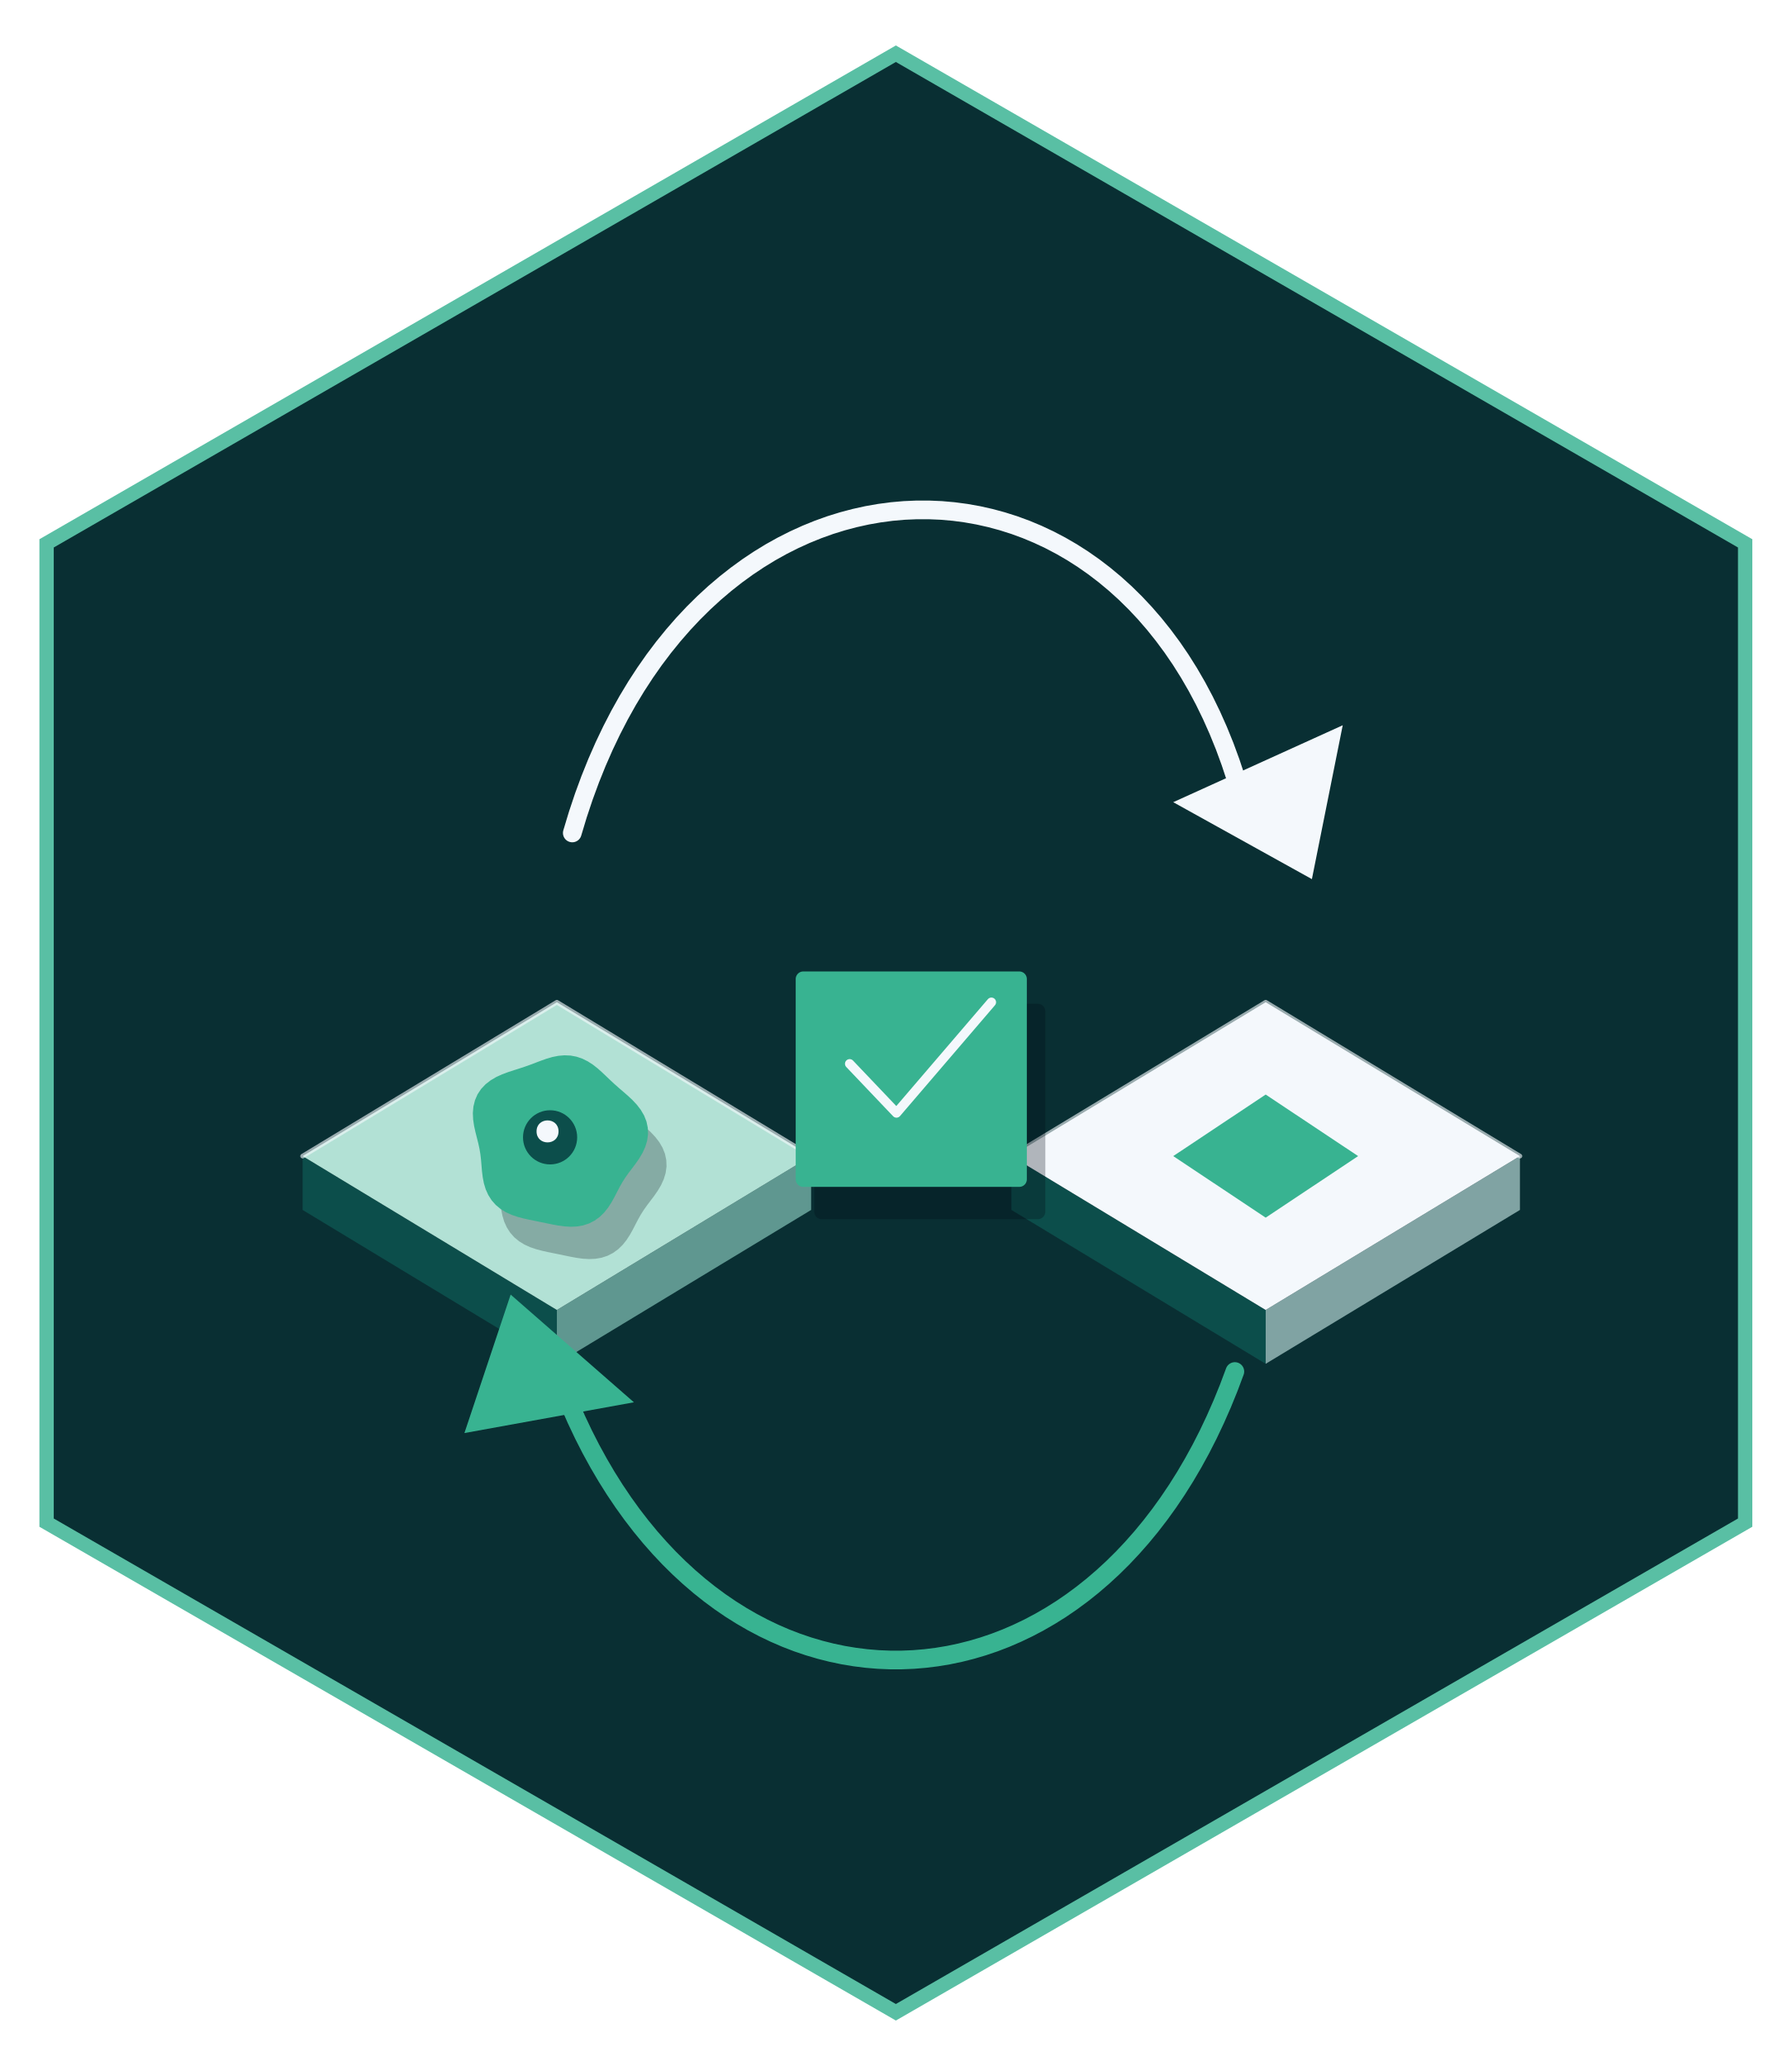
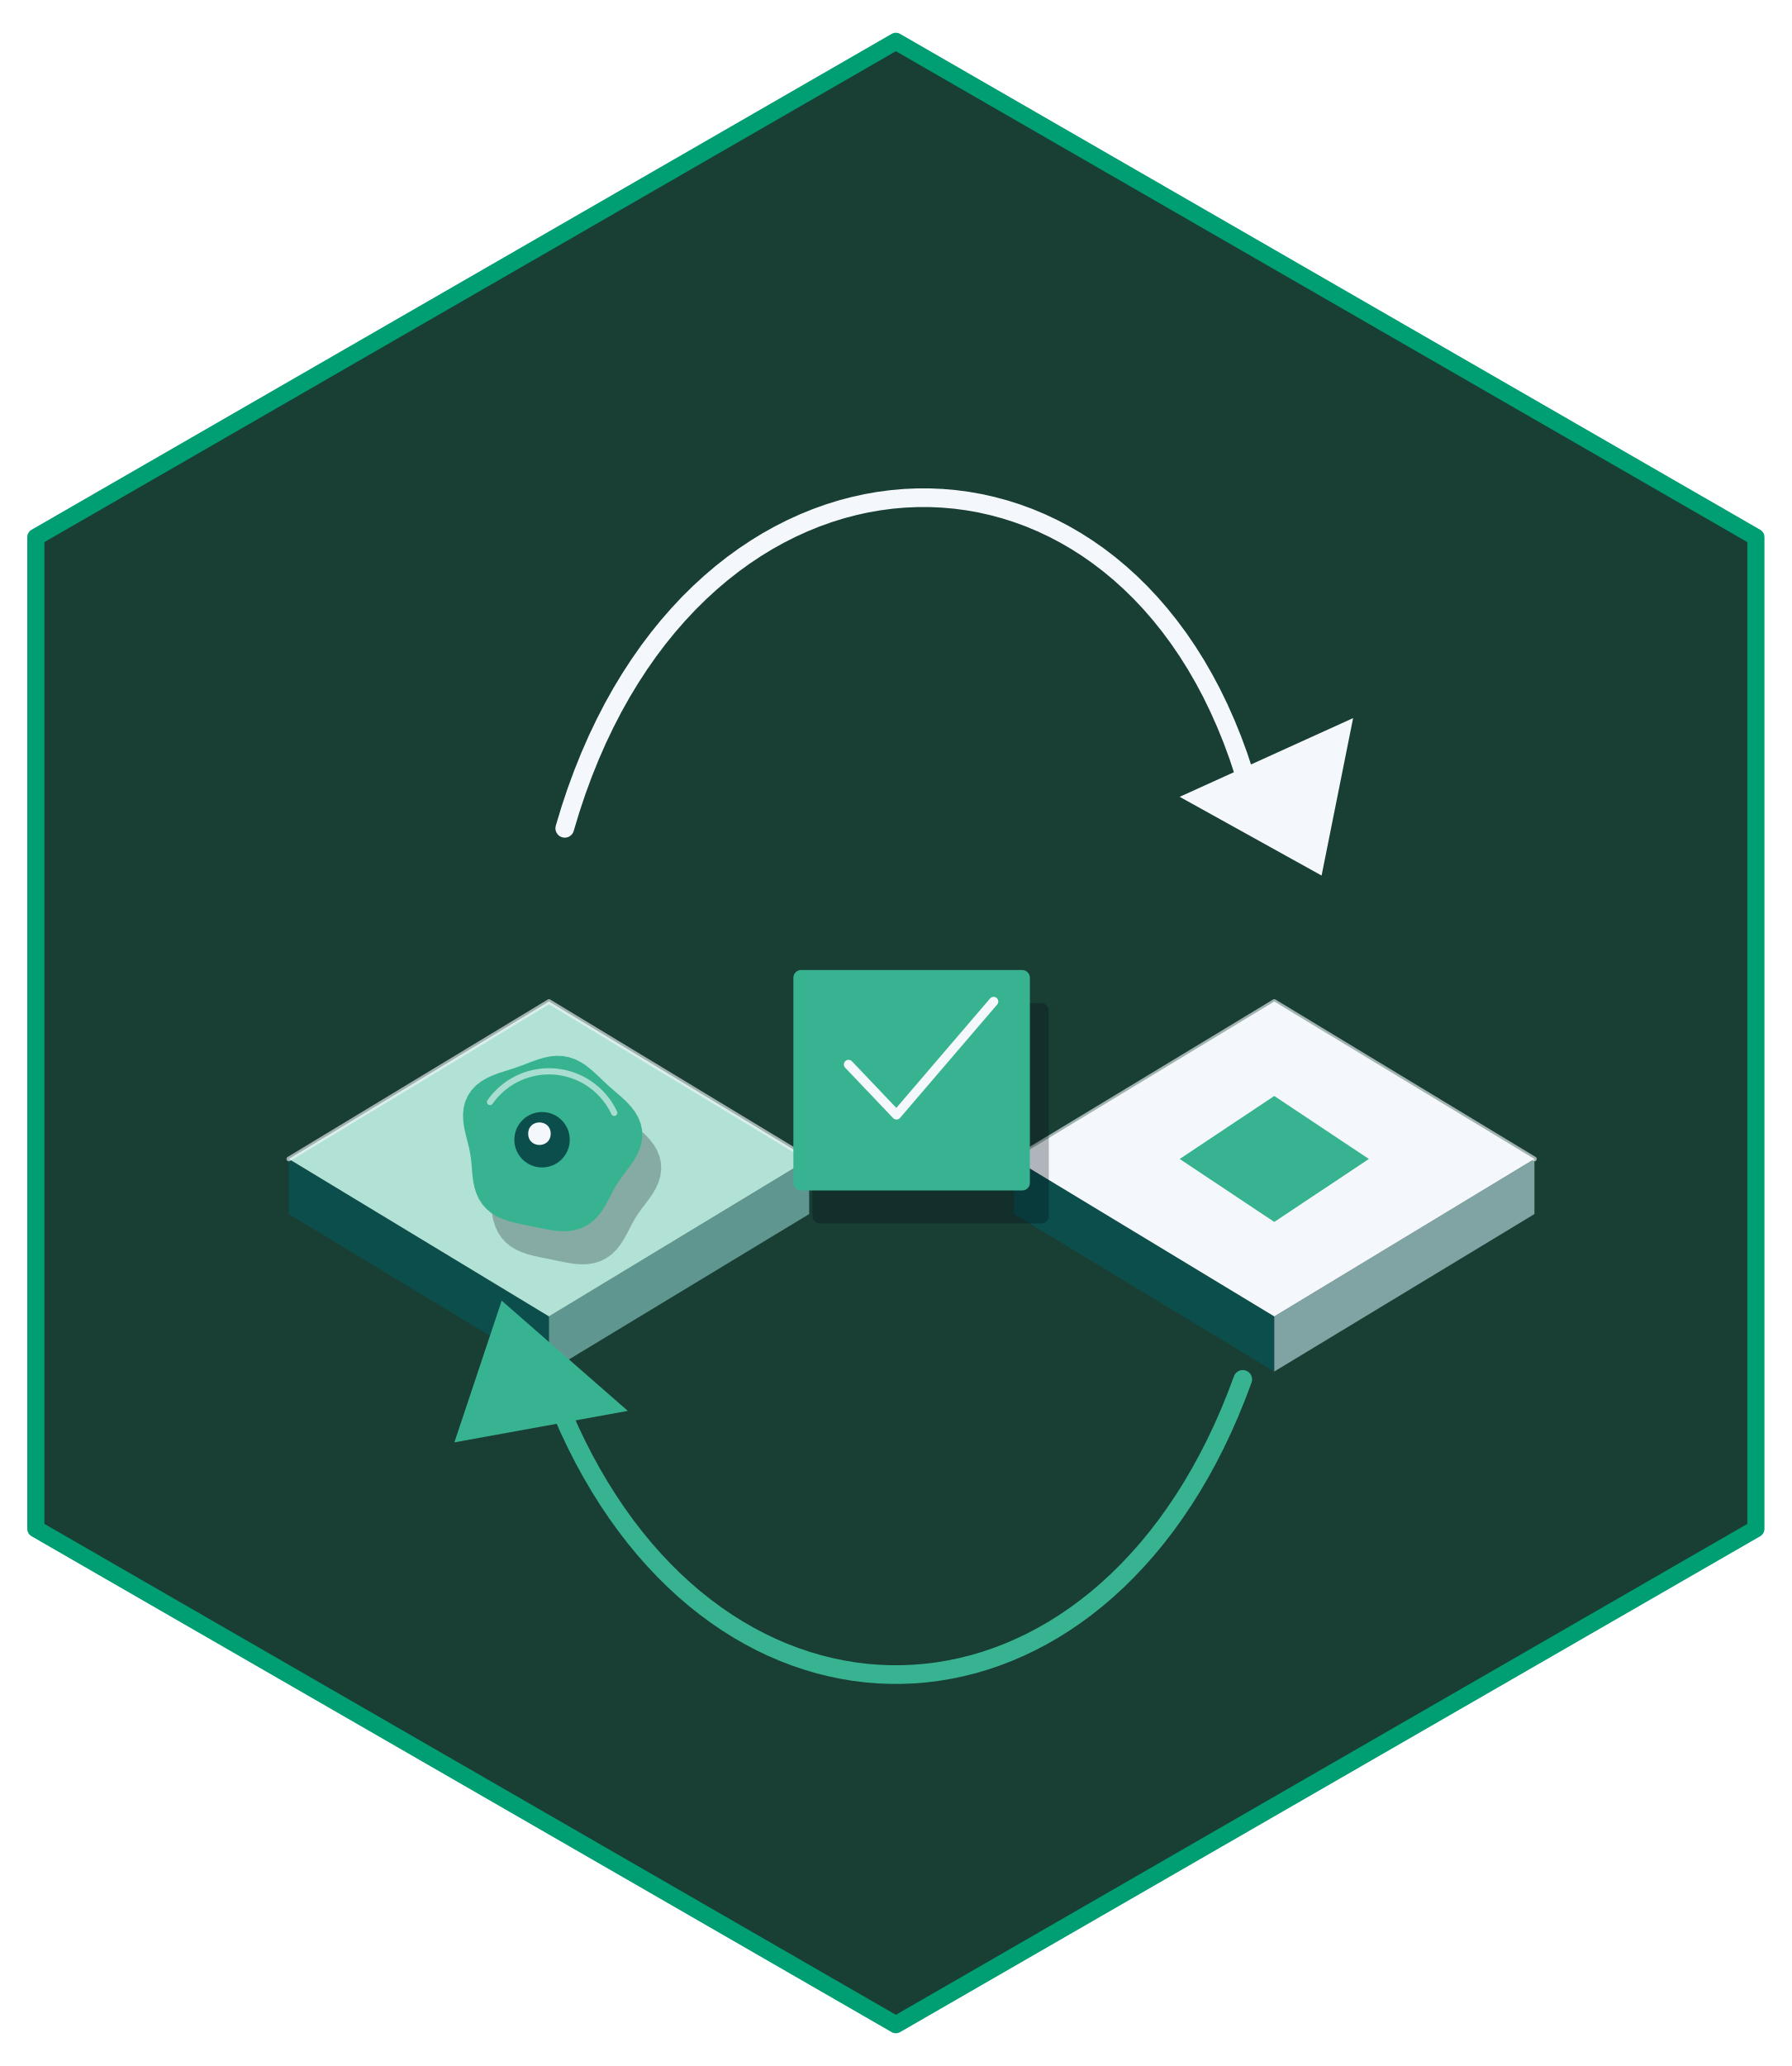
- <svg xmlns="http://www.w3.org/2000/svg" width="432" height="498" viewBox="0 0 432 498">
-   <path fill-rule="nonzero" fill="rgb(100%, 100%, 100%)" fill-opacity="1" d="M 216 4.98 L 427.68 126.988 L 427.68 371.012 L 216 493.02 L 4.32 371.012 L 4.32 126.988 Z M 216 4.98 " />
-   <path fill-rule="nonzero" fill="rgb(34.902%, 74.902%, 64.314%)" fill-opacity="1" d="M 216 10.957 L 422.496 129.977 L 422.496 368.023 L 216 487.043 L 9.504 368.023 L 9.504 129.977 Z M 216 10.957 " />
-   <path fill-rule="nonzero" fill="rgb(3.529%, 18.431%, 20%)" fill-opacity="1" d="M 216 14.941 L 419.039 131.969 L 419.039 366.031 L 216 483.059 L 12.961 366.031 L 12.961 131.969 Z M 216 14.941 " />
-   <path fill-rule="nonzero" fill="rgb(4.706%, 30.588%, 29.412%)" fill-opacity="1" d="M 72.965 278.672 L 134.266 315.762 L 134.266 328.742 L 72.965 291.652 Z M 72.965 278.672 " />
-   <path fill-rule="nonzero" fill="rgb(37.255%, 59.216%, 56.471%)" fill-opacity="1" d="M 134.266 315.762 L 195.566 278.672 L 195.566 291.652 L 134.266 328.742 Z M 134.266 315.762 " />
-   <path fill-rule="nonzero" fill="rgb(69.804%, 88.235%, 83.529%)" fill-opacity="1" d="M 72.965 278.672 L 134.266 241.582 L 195.566 278.672 L 134.266 315.762 Z M 72.965 278.672 " />
-   <path fill="none" stroke-width="1.125" stroke-linecap="round" stroke-linejoin="round" stroke="rgb(95.686%, 97.255%, 98.824%)" stroke-opacity="0.62" stroke-miterlimit="10" d="M 72.965 278.672 L 134.266 241.582 L 195.566 278.672 " />
-   <path fill-rule="nonzero" fill="rgb(1.176%, 3.922%, 7.059%)" fill-opacity="0.251" d="M 160.488 282.754 L 160.703 281.199 L 160.648 279.641 L 160.324 278.117 L 159.746 276.664 L 158.957 275.312 L 158.004 274.074 L 156.949 272.949 L 155.852 271.918 L 154.746 270.957 L 153.672 270.031 L 152.633 269.109 L 151.621 268.176 L 150.625 267.223 L 149.605 266.258 L 148.539 265.309 L 147.398 264.414 L 146.172 263.621 L 144.855 262.969 L 143.461 262.496 L 142.016 262.227 L 140.547 262.164 L 139.086 262.289 L 137.652 262.574 L 136.266 262.977 L 134.922 263.449 L 133.617 263.945 L 132.328 264.434 L 131.035 264.895 L 129.715 265.328 L 128.355 265.758 L 126.957 266.219 L 125.535 266.746 L 124.129 267.387 L 122.777 268.18 L 121.535 269.141 L 120.461 270.277 L 119.598 271.578 L 118.973 273.012 L 118.602 274.535 L 118.465 276.102 L 118.539 277.668 L 118.766 279.199 L 119.09 280.668 L 119.449 282.074 L 119.789 283.418 L 120.074 284.73 L 120.289 286.035 L 120.438 287.355 L 120.551 288.719 L 120.672 290.125 L 120.848 291.57 L 121.133 293.031 L 121.57 294.469 L 122.188 295.848 L 123.004 297.121 L 124 298.25 L 125.164 299.211 L 126.449 300 L 127.82 300.625 L 129.234 301.105 L 130.66 301.484 L 132.074 301.801 L 133.473 302.086 L 134.859 302.367 L 136.246 302.656 L 137.652 302.945 L 139.086 303.207 L 140.555 303.406 L 142.051 303.492 L 143.559 303.426 L 145.051 303.168 L 146.488 302.695 L 147.832 302.004 L 149.055 301.113 L 150.141 300.055 L 151.078 298.875 L 151.887 297.625 L 152.594 296.355 L 153.238 295.105 L 153.867 293.898 L 154.52 292.746 L 155.23 291.629 L 156.012 290.531 L 156.852 289.418 L 157.73 288.258 L 158.59 287.016 L 159.379 285.684 L 160.031 284.258 Z M 160.488 282.754 " />
-   <path fill-rule="nonzero" fill="rgb(21.961%, 70.196%, 56.863%)" fill-opacity="1" d="M 156.031 274.965 L 156.246 273.41 L 156.191 271.852 L 155.867 270.328 L 155.289 268.875 L 154.496 267.523 L 153.547 266.285 L 152.492 265.16 L 151.391 264.129 L 150.289 263.168 L 149.211 262.242 L 148.172 261.32 L 147.164 260.387 L 146.164 259.434 L 145.148 258.469 L 144.082 257.52 L 142.941 256.625 L 141.711 255.832 L 140.395 255.18 L 139.004 254.707 L 137.559 254.438 L 136.09 254.375 L 134.629 254.5 L 133.195 254.785 L 131.805 255.188 L 130.465 255.66 L 129.16 256.156 L 127.871 256.645 L 126.578 257.105 L 125.258 257.539 L 123.898 257.969 L 122.5 258.43 L 121.078 258.957 L 119.668 259.598 L 118.32 260.391 L 117.078 261.352 L 116.004 262.488 L 115.137 263.789 L 114.516 265.223 L 114.141 266.746 L 114.008 268.312 L 114.082 269.879 L 114.309 271.41 L 114.633 272.879 L 114.988 274.285 L 115.328 275.629 L 115.613 276.941 L 115.828 278.246 L 115.98 279.566 L 116.094 280.93 L 116.211 282.336 L 116.391 283.781 L 116.672 285.242 L 117.109 286.684 L 117.73 288.059 L 118.543 289.332 L 119.543 290.461 L 120.703 291.422 L 121.992 292.211 L 123.359 292.836 L 124.773 293.316 L 126.199 293.699 L 127.617 294.012 L 129.016 294.297 L 130.402 294.578 L 131.789 294.867 L 133.195 295.156 L 134.629 295.418 L 136.098 295.617 L 137.594 295.703 L 139.102 295.637 L 140.594 295.379 L 142.027 294.906 L 143.375 294.215 L 144.598 293.324 L 145.68 292.266 L 146.621 291.086 L 147.43 289.836 L 148.137 288.566 L 148.781 287.316 L 149.41 286.109 L 150.062 284.957 L 150.773 283.84 L 151.551 282.746 L 152.395 281.633 L 153.27 280.469 L 154.133 279.227 L 154.922 277.895 L 155.574 276.469 Z M 156.031 274.965 " />
-   <path fill-rule="nonzero" fill="rgb(4.706%, 30.588%, 29.412%)" fill-opacity="1" d="M 139.16 274.148 C 139.16 277.754 136.234 280.676 132.633 280.676 C 129.027 280.676 126.102 277.754 126.102 274.148 C 126.102 270.543 129.027 267.621 132.633 267.621 C 136.234 267.621 139.16 270.543 139.16 274.148 " />
-   <path fill-rule="nonzero" fill="rgb(95.686%, 97.255%, 98.824%)" fill-opacity="1" d="M 134.668 272.719 C 134.668 276.254 129.367 276.254 129.367 272.719 C 129.367 269.184 134.668 269.184 134.668 272.719 " />
-   <path fill-rule="nonzero" fill="rgb(4.706%, 30.588%, 29.412%)" fill-opacity="1" d="M 243.863 278.672 L 305.164 315.762 L 305.164 328.742 L 243.863 291.652 Z M 243.863 278.672 " />
-   <path fill-rule="nonzero" fill="rgb(50.196%, 63.922%, 63.922%)" fill-opacity="1" d="M 305.164 315.762 L 366.465 278.672 L 366.465 291.652 L 305.164 328.742 Z M 305.164 315.762 " />
-   <path fill-rule="nonzero" fill="rgb(95.686%, 97.255%, 98.824%)" fill-opacity="1" d="M 243.863 278.672 L 305.164 241.582 L 366.465 278.672 L 305.164 315.762 Z M 243.863 278.672 " />
-   <path fill="none" stroke-width="1.125" stroke-linecap="round" stroke-linejoin="round" stroke="rgb(95.686%, 97.255%, 98.824%)" stroke-opacity="0.62" stroke-miterlimit="10" d="M 243.863 278.672 L 305.164 241.582 L 366.465 278.672 " />
-   <path fill-rule="nonzero" fill="rgb(21.961%, 70.196%, 56.863%)" fill-opacity="1" d="M 282.875 278.672 L 305.164 263.836 L 327.457 278.672 L 305.164 293.508 Z M 282.875 278.672 " />
-   <path fill="none" stroke-width="4.5" stroke-linecap="round" stroke-linejoin="round" stroke="rgb(95.686%, 97.255%, 98.824%)" stroke-opacity="1" stroke-miterlimit="10" d="M 137.98 200.781 L 139.324 196.332 L 140.766 192.016 L 142.309 187.824 L 143.941 183.77 L 145.664 179.844 L 147.477 176.047 L 149.371 172.383 L 151.348 168.848 L 153.402 165.445 L 155.535 162.172 L 157.734 159.031 L 160.004 156.023 L 162.34 153.145 L 164.738 150.395 L 167.195 147.777 L 169.711 145.289 L 172.277 142.934 L 174.895 140.711 L 177.559 138.617 L 180.266 136.652 L 183.012 134.82 L 185.797 133.117 L 188.617 131.547 L 191.469 130.109 L 194.348 128.801 L 197.25 127.621 L 200.176 126.574 L 203.121 125.66 L 206.082 124.875 L 209.055 124.219 L 212.035 123.695 L 215.023 123.301 L 218.016 123.039 L 221.008 122.91 L 223.996 122.91 L 226.977 123.039 L 229.949 123.301 L 232.91 123.695 L 235.855 124.219 L 238.781 124.875 L 241.684 125.66 L 244.562 126.574 L 247.414 127.621 L 250.234 128.801 L 253.02 130.109 L 255.766 131.547 L 258.473 133.117 L 261.137 134.82 L 263.754 136.652 L 266.32 138.617 L 268.836 140.711 L 271.293 142.934 L 273.691 145.289 L 276.027 147.777 L 278.297 150.395 L 280.496 153.145 L 282.629 156.023 L 284.684 159.031 L 286.66 162.172 L 288.555 165.445 L 290.367 168.848 L 292.09 172.383 L 293.723 176.047 L 295.266 179.844 L 296.707 183.77 L 298.051 187.824 L 299.289 192.016 L 300.426 196.332 L 301.449 200.781 " />
-   <path fill-rule="nonzero" fill="rgb(95.686%, 97.255%, 98.824%)" fill-opacity="1" d="M 282.875 193.363 L 316.309 211.91 L 323.742 174.82 Z M 282.875 193.363 " />
-   <path fill="none" stroke-width="4.5" stroke-linecap="round" stroke-linejoin="round" stroke="rgb(21.961%, 70.196%, 56.863%)" stroke-opacity="1" stroke-miterlimit="10" d="M 297.734 330.598 L 296.242 334.57 L 294.672 338.426 L 293.023 342.168 L 291.309 345.789 L 289.52 349.297 L 287.66 352.684 L 285.738 355.957 L 283.754 359.109 L 281.707 362.148 L 279.602 365.07 L 277.438 367.875 L 275.223 370.562 L 272.953 373.133 L 270.637 375.59 L 268.27 377.926 L 265.859 380.145 L 263.406 382.25 L 260.914 384.234 L 258.383 386.105 L 255.816 387.859 L 253.215 389.492 L 250.582 391.012 L 247.922 392.414 L 245.234 393.699 L 242.523 394.871 L 239.793 395.922 L 237.039 396.855 L 234.27 397.672 L 231.484 398.375 L 228.684 398.961 L 225.879 399.426 L 223.062 399.777 L 220.238 400.012 L 217.414 400.129 L 214.586 400.129 L 211.762 400.012 L 208.938 399.777 L 206.121 399.426 L 203.316 398.961 L 200.516 398.375 L 197.73 397.672 L 194.961 396.855 L 192.207 395.922 L 189.477 394.871 L 186.766 393.699 L 184.078 392.414 L 181.418 391.012 L 178.785 389.492 L 176.184 387.859 L 173.617 386.105 L 171.086 384.234 L 168.594 382.25 L 166.141 380.145 L 163.73 377.926 L 161.363 375.59 L 159.047 373.133 L 156.777 370.562 L 154.562 367.875 L 152.398 365.07 L 150.293 362.148 L 148.246 359.109 L 146.262 355.957 L 144.34 352.684 L 142.48 349.297 L 140.691 345.789 L 138.977 342.168 L 137.328 338.426 L 135.758 334.57 L 134.266 330.598 " />
-   <path fill-rule="nonzero" fill="rgb(21.961%, 70.196%, 56.863%)" fill-opacity="1" d="M 111.973 345.434 L 123.121 312.055 L 152.84 338.016 Z M 111.973 345.434 " />
-   <path fill-rule="nonzero" fill="rgb(1.176%, 3.922%, 7.059%)" fill-opacity="0.278" d="M 198.125 293.879 L 250.219 293.879 L 250.148 293.879 L 250.438 293.867 L 250.727 293.809 L 251 293.703 L 251.254 293.559 L 251.48 293.371 L 251.672 293.152 L 251.828 292.906 L 251.945 292.637 L 252.016 292.352 L 252.039 292.062 L 252.039 243.77 L 252.016 243.48 L 251.945 243.195 L 251.828 242.926 L 251.672 242.68 L 251.48 242.461 L 251.254 242.273 L 251 242.129 L 250.727 242.023 L 250.438 241.965 L 250.219 241.953 L 198.125 241.953 L 198.348 241.965 L 198.055 241.953 L 197.762 241.988 L 197.48 242.07 L 197.219 242.195 L 196.977 242.363 L 196.766 242.566 L 196.59 242.801 L 196.453 243.059 L 196.363 243.336 L 196.316 243.625 L 196.309 243.77 L 196.309 292.062 L 196.316 291.914 L 196.316 292.207 L 196.363 292.496 L 196.453 292.773 L 196.59 293.031 L 196.766 293.266 L 196.977 293.469 L 197.219 293.637 L 197.48 293.762 L 197.762 293.844 L 198.055 293.879 Z M 198.125 293.879 " />
-   <path fill-rule="nonzero" fill="rgb(21.961%, 70.196%, 56.863%)" fill-opacity="1" d="M 193.668 286.09 L 245.762 286.09 L 245.688 286.09 L 245.98 286.078 L 246.266 286.02 L 246.539 285.914 L 246.793 285.77 L 247.02 285.582 L 247.215 285.363 L 247.371 285.117 L 247.484 284.848 L 247.555 284.562 L 247.578 284.273 L 247.578 235.98 L 247.555 235.691 L 247.484 235.406 L 247.371 235.137 L 247.215 234.891 L 247.02 234.672 L 246.793 234.484 L 246.539 234.34 L 246.266 234.234 L 245.98 234.176 L 245.762 234.164 L 193.668 234.164 L 193.887 234.176 L 193.594 234.164 L 193.305 234.199 L 193.023 234.281 L 192.762 234.406 L 192.52 234.574 L 192.309 234.777 L 192.133 235.012 L 191.996 235.27 L 191.902 235.547 L 191.855 235.836 L 191.852 235.98 L 191.852 284.273 L 191.855 284.125 L 191.855 284.418 L 191.902 284.707 L 191.996 284.984 L 192.133 285.242 L 192.309 285.477 L 192.52 285.68 L 192.762 285.848 L 193.023 285.973 L 193.305 286.055 L 193.594 286.09 Z M 193.668 286.09 " />
-   <path fill="none" stroke-width="2.25" stroke-linecap="round" stroke-linejoin="round" stroke="rgb(95.686%, 97.255%, 98.824%)" stroke-opacity="1" stroke-miterlimit="10" d="M 204.855 256.418 L 216.148 268.285 L 239.035 241.582 " />
+ <svg xmlns="http://www.w3.org/2000/svg" width="432pt" height="498pt" viewBox="0 0 432 498">
+   <path fill-rule="nonzero" fill="rgb(9.804%, 24.706%, 20.392%)" fill-opacity="1" stroke-width="4.125" stroke-linecap="round" stroke-linejoin="round" stroke="rgb(0%, 61.961%, 45.098%)" stroke-opacity="1" stroke-miterlimit="10" d="M 216 9.961 L 423.359 129.48 L 423.359 368.52 L 216 488.039 L 8.641 368.52 L 8.641 129.48 Z M 216 9.961 " />
+   <path fill-rule="nonzero" fill="rgb(4.706%, 30.588%, 29.412%)" fill-opacity="1" d="M 69.637 279.363 L 132.363 317.316 L 132.363 330.598 L 69.637 292.645 Z M 69.637 279.363 " />
+   <path fill-rule="nonzero" fill="rgb(37.255%, 59.216%, 56.471%)" fill-opacity="1" d="M 132.363 317.316 L 195.09 279.363 L 195.09 292.645 L 132.363 330.598 Z M 132.363 317.316 " />
+   <path fill-rule="nonzero" fill="rgb(69.804%, 88.235%, 83.529%)" fill-opacity="1" d="M 69.637 279.363 L 132.363 241.41 L 195.09 279.363 L 132.363 317.316 Z M 69.637 279.363 " />
+   <path fill="none" stroke-width="1.125" stroke-linecap="round" stroke-linejoin="round" stroke="rgb(95.686%, 97.255%, 98.824%)" stroke-opacity="0.62" stroke-miterlimit="10" d="M 69.637 279.363 L 132.363 241.41 L 195.09 279.363 " />
+   <path fill-rule="nonzero" fill="rgb(1.176%, 3.922%, 7.059%)" fill-opacity="0.251" d="M 159.199 283.535 L 159.418 281.949 L 159.363 280.352 L 159.031 278.793 L 158.438 277.305 L 157.629 275.922 L 156.656 274.656 L 155.578 273.504 L 154.449 272.453 L 153.324 271.469 L 152.223 270.52 L 151.156 269.578 L 150.125 268.621 L 149.102 267.648 L 148.062 266.66 L 146.969 265.688 L 145.805 264.773 L 144.547 263.961 L 143.199 263.293 L 141.777 262.812 L 140.297 262.535 L 138.793 262.469 L 137.297 262.598 L 135.832 262.891 L 134.41 263.301 L 133.035 263.785 L 131.699 264.293 L 130.383 264.789 L 129.059 265.262 L 127.707 265.707 L 126.316 266.148 L 124.887 266.617 L 123.434 267.16 L 121.992 267.816 L 120.609 268.625 L 119.34 269.605 L 118.238 270.77 L 117.355 272.102 L 116.715 273.566 L 116.336 275.129 L 116.199 276.73 L 116.273 278.336 L 116.504 279.902 L 116.836 281.406 L 117.203 282.84 L 117.551 284.219 L 117.844 285.562 L 118.062 286.895 L 118.215 288.25 L 118.332 289.641 L 118.453 291.082 L 118.633 292.559 L 118.926 294.055 L 119.375 295.527 L 120.008 296.938 L 120.84 298.238 L 121.863 299.395 L 123.051 300.379 L 124.367 301.188 L 125.77 301.824 L 127.215 302.32 L 128.672 302.707 L 130.121 303.027 L 131.555 303.32 L 132.973 303.609 L 134.395 303.906 L 135.828 304.199 L 137.297 304.469 L 138.801 304.672 L 140.332 304.762 L 141.875 304.691 L 143.402 304.426 L 144.871 303.945 L 146.246 303.238 L 147.5 302.324 L 148.609 301.242 L 149.57 300.035 L 150.395 298.758 L 151.117 297.457 L 151.777 296.18 L 152.422 294.945 L 153.09 293.762 L 153.816 292.621 L 154.613 291.5 L 155.477 290.359 L 156.375 289.168 L 157.258 287.902 L 158.062 286.535 L 158.73 285.078 Z M 159.199 283.535 " />
+   <path fill-rule="nonzero" fill="rgb(21.961%, 70.196%, 56.863%)" fill-opacity="1" d="M 154.637 275.566 L 154.855 273.98 L 154.801 272.383 L 154.469 270.824 L 153.875 269.336 L 153.066 267.953 L 152.094 266.688 L 151.016 265.535 L 149.891 264.48 L 148.762 263.496 L 147.66 262.551 L 146.594 261.609 L 145.562 260.652 L 144.543 259.676 L 143.5 258.691 L 142.406 257.719 L 141.242 256.805 L 139.984 255.992 L 138.637 255.324 L 137.215 254.84 L 135.734 254.562 L 134.23 254.5 L 132.734 254.629 L 131.27 254.922 L 129.848 255.332 L 128.473 255.812 L 127.141 256.32 L 125.82 256.82 L 124.496 257.293 L 123.145 257.738 L 121.754 258.18 L 120.324 258.648 L 118.871 259.188 L 117.43 259.844 L 116.047 260.652 L 114.777 261.637 L 113.676 262.801 L 112.793 264.133 L 112.152 265.598 L 111.773 267.156 L 111.637 268.762 L 111.711 270.367 L 111.941 271.93 L 112.273 273.434 L 112.641 274.871 L 112.988 276.25 L 113.281 277.594 L 113.5 278.926 L 113.656 280.277 L 113.77 281.672 L 113.891 283.109 L 114.07 284.59 L 114.363 286.086 L 114.812 287.559 L 115.445 288.969 L 116.277 290.27 L 117.301 291.426 L 118.488 292.41 L 119.805 293.215 L 121.207 293.855 L 122.652 294.348 L 124.113 294.738 L 125.562 295.059 L 126.992 295.352 L 128.41 295.641 L 129.832 295.934 L 131.27 296.23 L 132.734 296.496 L 134.238 296.699 L 135.77 296.789 L 137.312 296.723 L 138.84 296.457 L 140.309 295.973 L 141.684 295.266 L 142.938 294.355 L 144.047 293.273 L 145.008 292.066 L 145.836 290.785 L 146.559 289.488 L 147.215 288.207 L 147.859 286.973 L 148.527 285.793 L 149.254 284.652 L 150.055 283.527 L 150.914 282.391 L 151.812 281.199 L 152.695 279.93 L 153.5 278.566 L 154.168 277.105 Z M 154.637 275.566 " />
+   <path fill="none" stroke-width="1.5" stroke-linecap="round" stroke-linejoin="round" stroke="rgb(95.686%, 97.255%, 98.824%)" stroke-opacity="0.6" stroke-miterlimit="10" d="M 148.094 268.246 L 147.895 267.832 L 147.684 267.422 L 147.461 267.02 L 147.227 266.625 L 146.984 266.234 L 146.734 265.852 L 146.469 265.473 L 146.195 265.105 L 145.914 264.742 L 145.621 264.387 L 145.32 264.039 L 145.012 263.699 L 144.691 263.371 L 144.363 263.047 L 144.027 262.734 L 143.68 262.43 L 143.328 262.137 L 142.969 261.852 L 142.598 261.574 L 142.223 261.309 L 141.844 261.055 L 141.453 260.809 L 141.059 260.57 L 140.656 260.348 L 140.25 260.133 L 139.836 259.93 L 139.422 259.738 L 138.996 259.555 L 138.57 259.387 L 138.137 259.227 L 137.703 259.082 L 137.262 258.945 L 136.82 258.82 L 136.375 258.711 L 135.926 258.609 L 135.473 258.523 L 135.02 258.445 L 134.562 258.383 L 134.105 258.328 L 133.648 258.289 L 133.188 258.262 L 132.73 258.246 L 132.27 258.242 L 131.809 258.25 L 131.348 258.27 L 130.891 258.305 L 130.434 258.348 L 129.977 258.406 L 129.52 258.477 L 129.07 258.559 L 128.617 258.648 L 128.172 258.754 L 127.727 258.871 L 127.285 259 L 126.844 259.141 L 126.41 259.293 L 125.98 259.457 L 125.555 259.629 L 125.137 259.816 L 124.719 260.012 L 124.309 260.223 L 123.906 260.441 L 123.504 260.668 L 123.113 260.91 L 122.727 261.16 L 122.348 261.418 L 121.977 261.688 L 121.609 261.969 L 121.254 262.258 L 120.906 262.559 L 120.562 262.863 L 120.23 263.18 L 119.906 263.508 L 119.59 263.84 L 119.281 264.184 L 118.984 264.535 L 118.695 264.891 L 118.418 265.258 L 118.148 265.629 " />
+   <path fill-rule="nonzero" fill="rgb(4.706%, 30.588%, 29.412%)" fill-opacity="1" d="M 137.371 274.73 C 137.371 278.422 134.383 281.41 130.691 281.41 C 127.004 281.41 124.012 278.422 124.012 274.73 C 124.012 271.043 127.004 268.051 130.691 268.051 C 134.383 268.051 137.371 271.043 137.371 274.73 " />
+   <path fill-rule="nonzero" fill="rgb(95.686%, 97.255%, 98.824%)" fill-opacity="1" d="M 132.777 273.27 C 132.777 276.891 127.352 276.891 127.352 273.27 C 127.352 269.652 132.777 269.652 132.777 273.27 " />
+   <path fill-rule="nonzero" fill="rgb(4.706%, 30.588%, 29.412%)" fill-opacity="1" d="M 244.512 279.363 L 307.238 317.316 L 307.238 330.598 L 244.512 292.645 Z M 244.512 279.363 " />
+   <path fill-rule="nonzero" fill="rgb(50.196%, 63.922%, 63.922%)" fill-opacity="1" d="M 307.238 317.316 L 369.965 279.363 L 369.965 292.645 L 307.238 330.598 Z M 307.238 317.316 " />
+   <path fill-rule="nonzero" fill="rgb(95.686%, 97.255%, 98.824%)" fill-opacity="1" d="M 244.512 279.363 L 307.238 241.41 L 369.965 279.363 L 307.238 317.316 Z M 244.512 279.363 " />
+   <path fill="none" stroke-width="1.125" stroke-linecap="round" stroke-linejoin="round" stroke="rgb(95.686%, 97.255%, 98.824%)" stroke-opacity="0.62" stroke-miterlimit="10" d="M 244.512 279.363 L 307.238 241.41 L 369.965 279.363 " />
+   <path fill-rule="nonzero" fill="rgb(21.961%, 70.196%, 56.863%)" fill-opacity="1" d="M 284.43 279.363 L 307.238 264.18 L 330.047 279.363 L 307.238 294.543 Z M 284.43 279.363 " />
+   <path fill="none" stroke-width="4.5" stroke-linecap="round" stroke-linejoin="round" stroke="rgb(95.686%, 97.255%, 98.824%)" stroke-opacity="1" stroke-miterlimit="10" d="M 136.168 199.66 L 137.539 195.109 L 139.016 190.688 L 140.594 186.402 L 142.266 182.25 L 144.027 178.234 L 145.883 174.352 L 147.82 170.602 L 149.844 166.984 L 151.949 163.504 L 154.129 160.156 L 156.379 156.941 L 158.703 153.859 L 161.094 150.914 L 163.547 148.102 L 166.062 145.422 L 168.633 142.879 L 171.262 140.469 L 173.938 138.191 L 176.664 136.047 L 179.434 134.039 L 182.246 132.164 L 185.094 130.422 L 187.98 128.816 L 190.898 127.344 L 193.844 126.004 L 196.816 124.797 L 199.809 123.727 L 202.82 122.789 L 205.852 121.988 L 208.895 121.316 L 211.945 120.781 L 215 120.379 L 218.062 120.113 L 221.125 119.977 L 224.18 119.977 L 227.23 120.113 L 230.273 120.379 L 233.305 120.781 L 236.316 121.316 L 239.309 121.988 L 242.281 122.789 L 245.227 123.727 L 248.145 124.797 L 251.031 126.004 L 253.879 127.344 L 256.691 128.816 L 259.461 130.422 L 262.188 132.164 L 264.863 134.039 L 267.492 136.047 L 270.062 138.191 L 272.578 140.469 L 275.031 142.879 L 277.422 145.422 L 279.746 148.102 L 281.996 150.914 L 284.176 153.859 L 286.281 156.941 L 288.305 160.156 L 290.242 163.504 L 292.098 166.984 L 293.859 170.602 L 295.531 174.352 L 297.109 178.234 L 298.586 182.25 L 299.957 186.402 L 301.227 190.688 L 302.387 195.109 L 303.438 199.66 " />
+   <path fill-rule="nonzero" fill="rgb(95.686%, 97.255%, 98.824%)" fill-opacity="1" d="M 284.43 192.07 L 318.645 211.047 L 326.246 173.094 Z M 284.43 192.07 " />
+   <path fill="none" stroke-width="4.5" stroke-linecap="round" stroke-linejoin="round" stroke="rgb(21.961%, 70.196%, 56.863%)" stroke-opacity="1" stroke-miterlimit="10" d="M 299.637 332.496 L 298.105 336.562 L 296.5 340.508 L 294.816 344.332 L 293.059 348.039 L 291.227 351.629 L 289.328 355.094 L 287.363 358.445 L 285.328 361.672 L 283.234 364.781 L 281.082 367.77 L 278.867 370.641 L 276.602 373.391 L 274.277 376.02 L 271.906 378.531 L 269.488 380.922 L 267.02 383.195 L 264.512 385.348 L 261.961 387.379 L 259.367 389.293 L 256.742 391.086 L 254.082 392.762 L 251.387 394.316 L 248.664 395.75 L 245.914 397.066 L 243.141 398.262 L 240.344 399.336 L 237.527 400.293 L 234.691 401.133 L 231.844 401.848 L 228.98 402.445 L 226.105 402.926 L 223.227 403.285 L 220.336 403.523 L 217.445 403.641 L 214.555 403.641 L 211.664 403.523 L 208.773 403.285 L 205.895 402.926 L 203.02 402.445 L 200.156 401.848 L 197.309 401.133 L 194.473 400.293 L 191.656 399.336 L 188.859 398.262 L 186.086 397.066 L 183.336 395.75 L 180.613 394.316 L 177.918 392.762 L 175.258 391.086 L 172.633 389.293 L 170.039 387.379 L 167.488 385.348 L 164.98 383.195 L 162.512 380.922 L 160.094 378.531 L 157.723 376.02 L 155.398 373.391 L 153.133 370.641 L 150.918 367.77 L 148.766 364.781 L 146.672 361.672 L 144.637 358.445 L 142.672 355.094 L 140.773 351.629 L 138.941 348.039 L 137.184 344.332 L 135.5 340.508 L 133.895 336.562 L 132.363 332.496 " />
+   <path fill-rule="nonzero" fill="rgb(21.961%, 70.196%, 56.863%)" fill-opacity="1" d="M 109.555 347.676 L 120.961 313.52 L 151.371 340.086 Z M 109.555 347.676 " />
+   <path fill-rule="nonzero" fill="rgb(1.176%, 3.922%, 7.059%)" fill-opacity="0.278" d="M 197.711 294.922 L 251.016 294.922 L 250.941 294.922 L 251.238 294.91 L 251.535 294.848 L 251.812 294.742 L 252.07 294.594 L 252.305 294.402 L 252.504 294.18 L 252.664 293.926 L 252.781 293.652 L 252.852 293.363 L 252.875 293.062 L 252.875 243.648 L 252.852 243.352 L 252.781 243.059 L 252.664 242.785 L 252.504 242.531 L 252.305 242.309 L 252.07 242.117 L 251.812 241.969 L 251.535 241.863 L 251.238 241.801 L 251.016 241.789 L 197.711 241.789 L 197.934 241.801 L 197.637 241.789 L 197.34 241.828 L 197.051 241.91 L 196.781 242.039 L 196.535 242.207 L 196.32 242.414 L 196.141 242.656 L 196 242.918 L 195.906 243.203 L 195.859 243.5 L 195.852 243.648 L 195.852 293.062 L 195.859 292.914 L 195.859 293.211 L 195.906 293.508 L 196 293.793 L 196.141 294.059 L 196.32 294.297 L 196.535 294.504 L 196.781 294.672 L 197.051 294.801 L 197.34 294.887 L 197.637 294.922 Z M 197.711 294.922 " />
+   <path fill-rule="nonzero" fill="rgb(21.961%, 70.196%, 56.863%)" fill-opacity="1" d="M 193.148 286.953 L 246.453 286.953 L 246.379 286.953 L 246.68 286.938 L 246.973 286.879 L 247.25 286.773 L 247.512 286.625 L 247.742 286.434 L 247.941 286.211 L 248.102 285.957 L 248.219 285.684 L 248.289 285.391 L 248.312 285.094 L 248.312 235.68 L 248.289 235.379 L 248.219 235.09 L 248.102 234.812 L 247.941 234.562 L 247.742 234.336 L 247.512 234.148 L 247.25 234 L 246.973 233.891 L 246.68 233.832 L 246.453 233.82 L 193.148 233.82 L 193.375 233.832 L 193.074 233.82 L 192.777 233.855 L 192.488 233.941 L 192.219 234.066 L 191.973 234.238 L 191.758 234.445 L 191.578 234.684 L 191.438 234.949 L 191.344 235.234 L 191.297 235.527 L 191.289 235.68 L 191.289 285.094 L 191.297 284.945 L 191.297 285.242 L 191.344 285.539 L 191.438 285.82 L 191.578 286.086 L 191.758 286.328 L 191.973 286.535 L 192.219 286.703 L 192.488 286.832 L 192.777 286.914 L 193.074 286.953 Z M 193.148 286.953 " />
+   <path fill="none" stroke-width="2.25" stroke-linecap="round" stroke-linejoin="round" stroke="rgb(95.686%, 97.255%, 98.824%)" stroke-opacity="1" stroke-miterlimit="10" d="M 204.594 256.59 L 216.152 268.734 L 239.57 241.41 " />
</svg>
